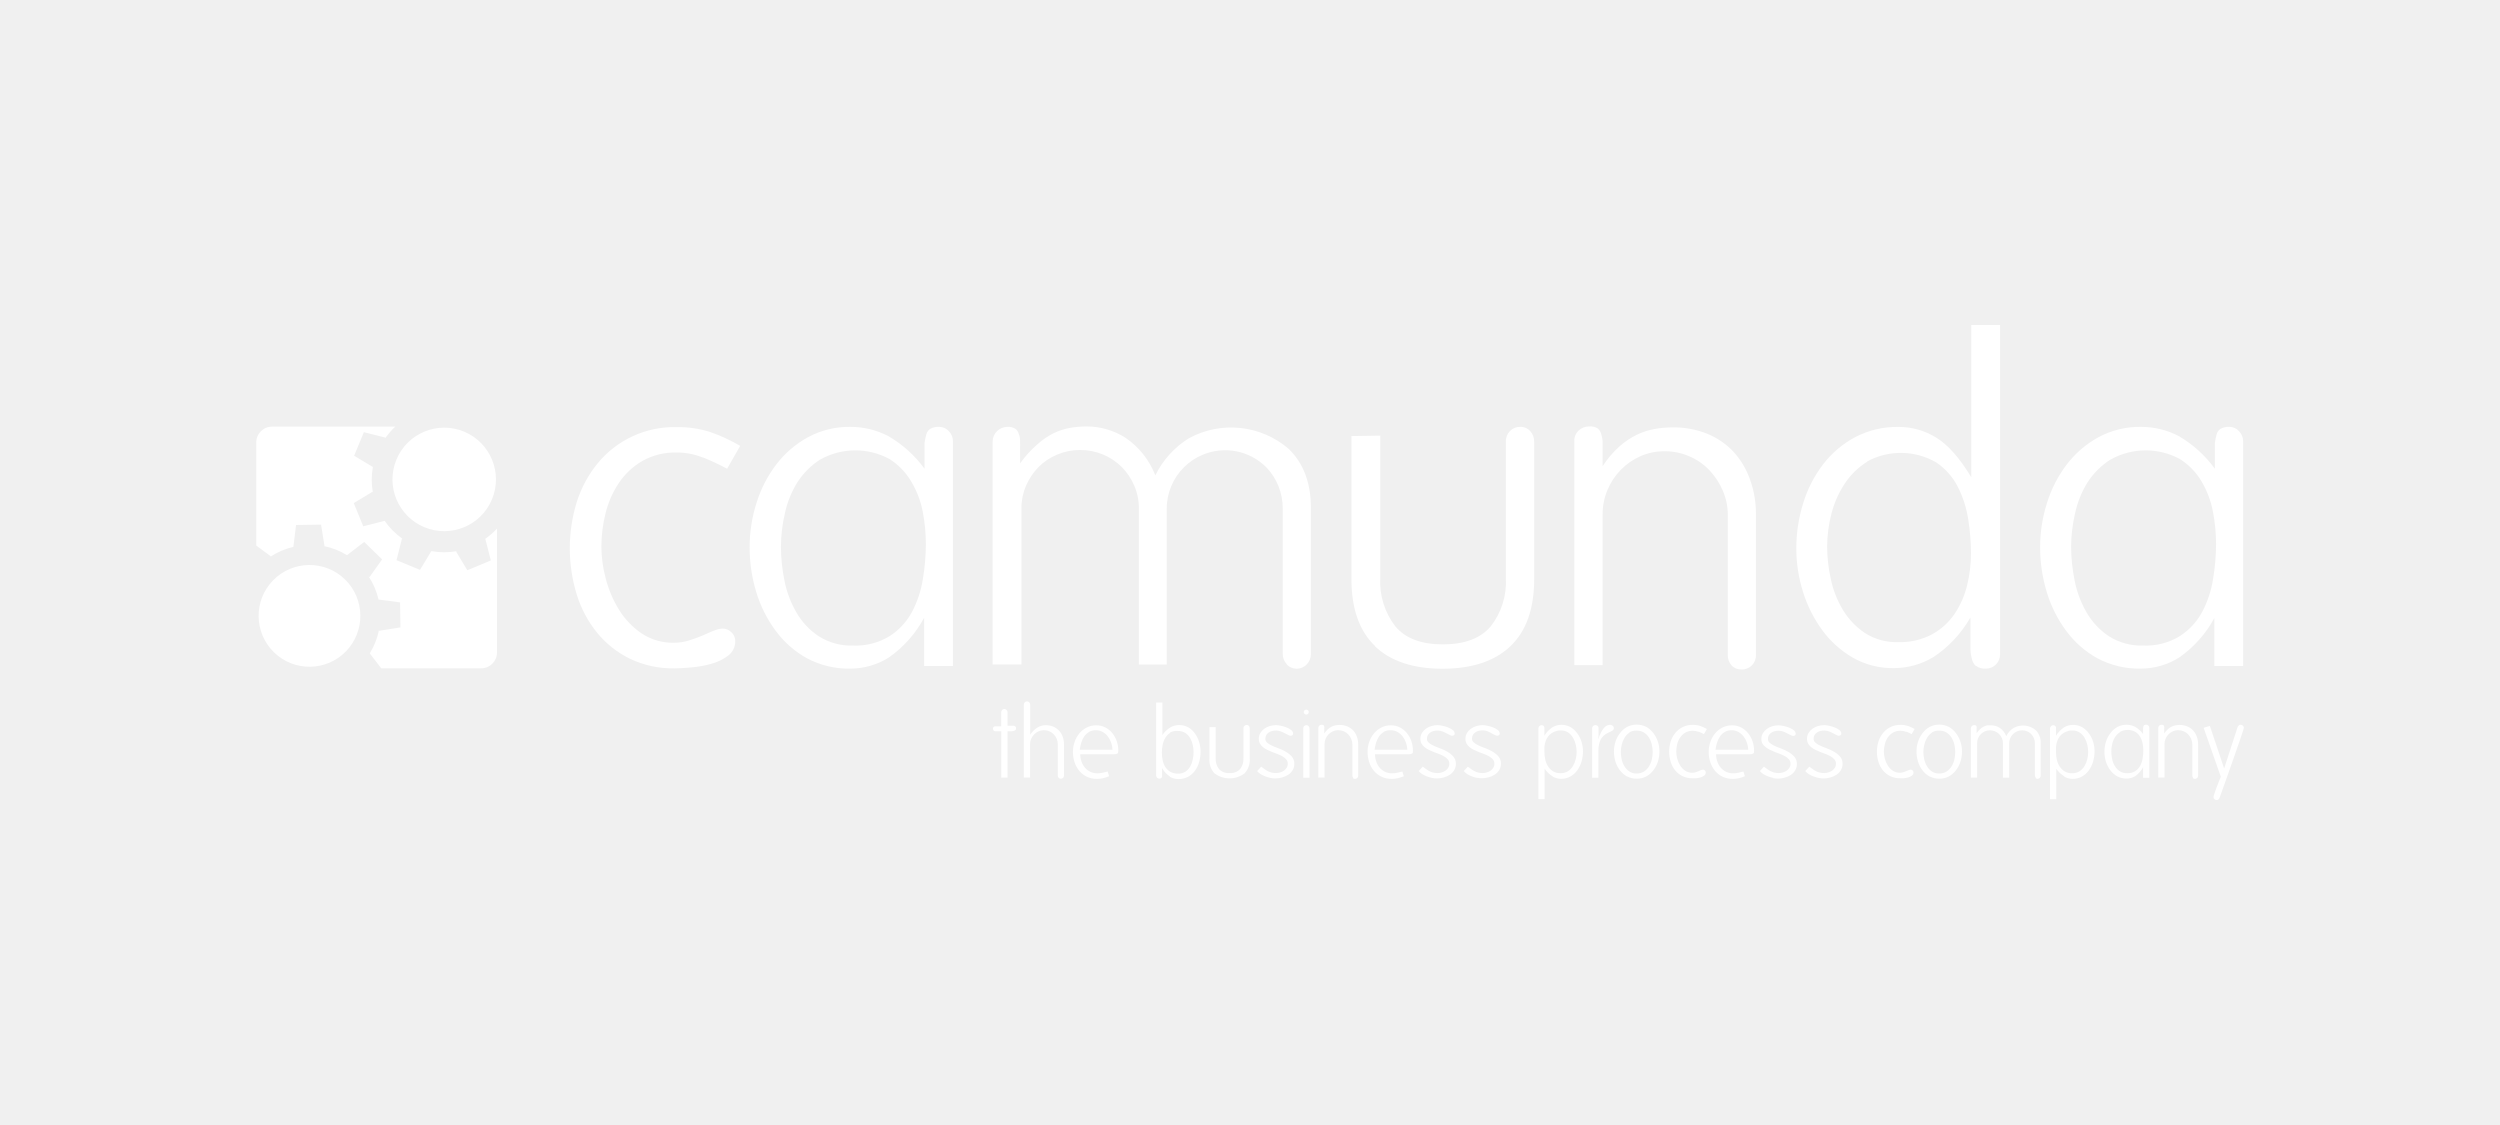
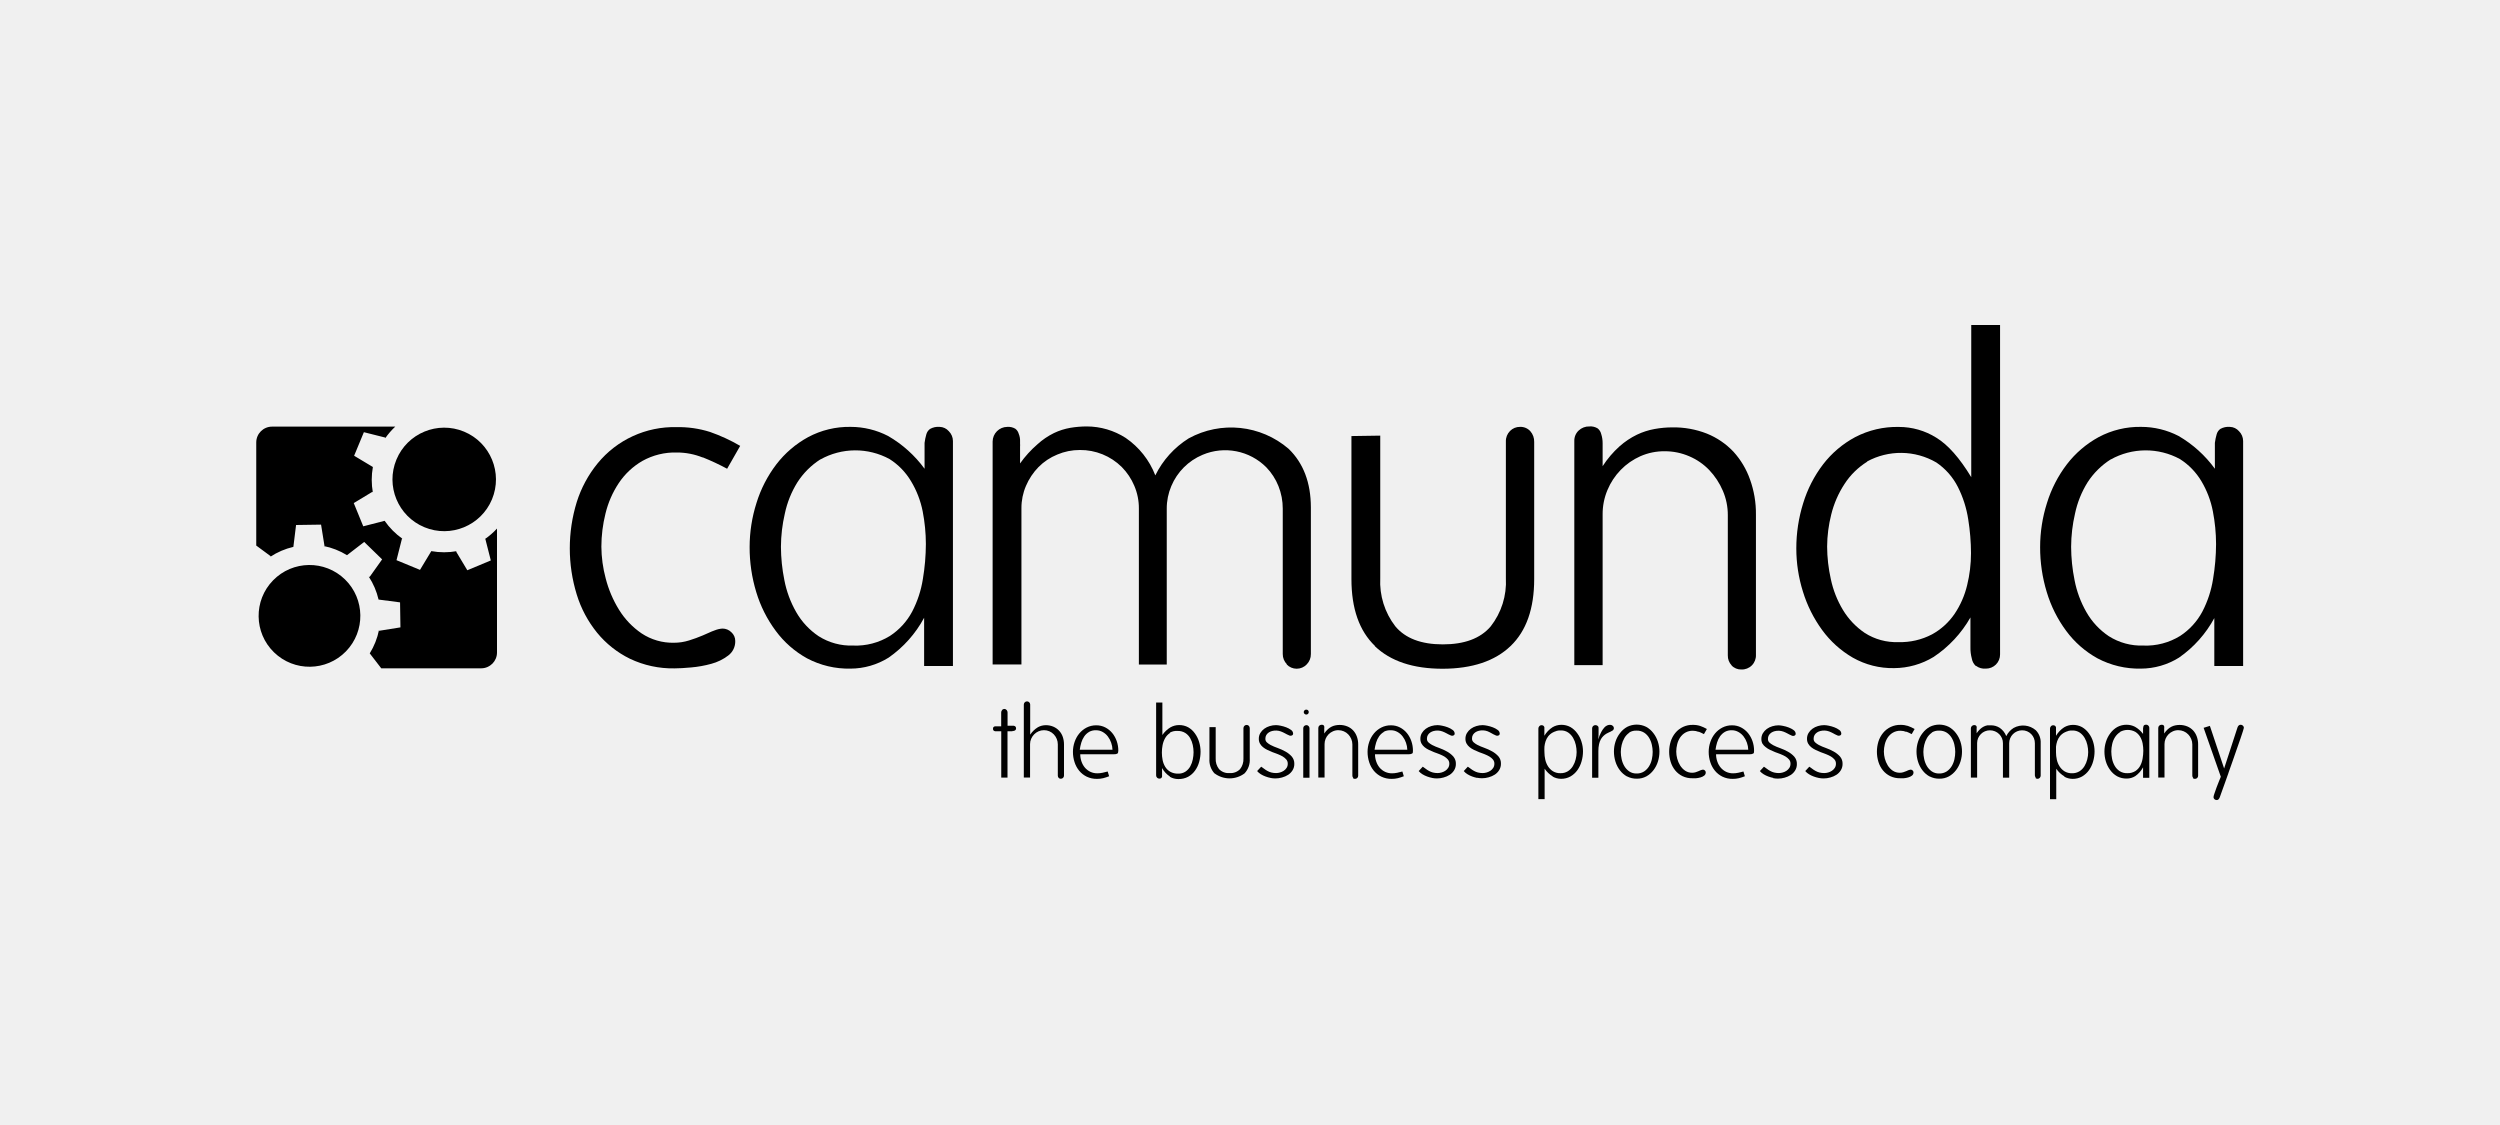
<svg xmlns="http://www.w3.org/2000/svg" viewBox="0 0 400 180">
  <defs>
-     <style>.cls-1{fill:#fff;}</style>
+     <style>.cls-1{fill:#000;}</style>
  </defs>
  <g id="Partner">
    <path class="cls-1" d="M112.43,73.2a11,11,0,0,0-4.13-.8,10.71,10.71,0,0,0-5.52,1.35A11.41,11.41,0,0,0,99,77.3a15.27,15.27,0,0,0-2.12,4.86,22.07,22.07,0,0,0-.66,5.3,20.15,20.15,0,0,0,.69,5.08,18,18,0,0,0,2.12,5,12.54,12.54,0,0,0,3.62,3.8,9,9,0,0,0,5.19,1.5,8,8,0,0,0,2.41-.37,22.86,22.86,0,0,0,2.19-.8l1-.44a9,9,0,0,1,.91-.37,4,4,0,0,1,1.24-.29,2,2,0,0,1,1.43.59,1.85,1.85,0,0,1,.62,1.39,2.81,2.81,0,0,1-1.13,2.34,7.79,7.79,0,0,1-2.7,1.32,17.86,17.86,0,0,1-3.22.58q-1.65.15-2.67.15a15.89,15.89,0,0,1-7.13-1.54,15.7,15.7,0,0,1-5.26-4.17,18.13,18.13,0,0,1-3.25-6.1,25.14,25.14,0,0,1,0-14.8,18.64,18.64,0,0,1,3.33-6.18,15.83,15.83,0,0,1,12.65-5.81,16.66,16.66,0,0,1,5.34.77,27.89,27.89,0,0,1,4.83,2.23L116.34,75a38.28,38.28,0,0,0-3.91-1.83" />
    <path class="cls-1" d="M147.85,98.86a18.34,18.34,0,0,1-5.67,6.36,11.57,11.57,0,0,1-6.11,1.76,14.21,14.21,0,0,1-6.95-1.65,15.57,15.57,0,0,1-5-4.39A20.08,20.08,0,0,1,121,94.73a24.5,24.5,0,0,1-1.06-7.2,23.3,23.3,0,0,1,1.1-7.06,19.82,19.82,0,0,1,3.18-6.18,16.16,16.16,0,0,1,5.08-4.35,13.9,13.9,0,0,1,6.8-1.64,13.05,13.05,0,0,1,6,1.46A19,19,0,0,1,147.93,75V70.86a9.14,9.14,0,0,1,.29-1.39,1.57,1.57,0,0,1,.59-.84,2.65,2.65,0,0,1,1.54-.33,2,2,0,0,1,1.46.69,2.23,2.23,0,0,1,.66,1.57v36h-4.61V98.86M131.26,73.5a12.12,12.12,0,0,0-3.69,3.69,15.51,15.51,0,0,0-2,5,24,24,0,0,0-.62,5.3,27.55,27.55,0,0,0,.55,5.34,16.52,16.52,0,0,0,1.9,5.12,11.47,11.47,0,0,0,3.58,3.84,9.67,9.67,0,0,0,5.52,1.5,10.4,10.4,0,0,0,5.89-1.54,10.58,10.58,0,0,0,3.55-3.88,16.94,16.94,0,0,0,1.72-5.23,34.51,34.51,0,0,0,.48-5.59,27.78,27.78,0,0,0-.51-5.23A14.9,14.9,0,0,0,145.77,77a10.63,10.63,0,0,0-3.44-3.55,11.47,11.47,0,0,0-11.08.07Z" />
    <path class="cls-1" d="M205.9,106.28a2.31,2.31,0,0,1-.66-1.65V81.39a9.58,9.58,0,0,0-.69-3.62,9.24,9.24,0,0,0-1.94-3,9.29,9.29,0,0,0-10.2-2,9.33,9.33,0,0,0-5,5,9.14,9.14,0,0,0-.73,3.62v24.93h-4.46V81.39a9.09,9.09,0,0,0-.73-3.66,9.54,9.54,0,0,0-2-3A9.39,9.39,0,0,0,172.78,72a9.15,9.15,0,0,0-3.62.73,9,9,0,0,0-3,2,9.81,9.81,0,0,0-2,3,8.89,8.89,0,0,0-.73,3.58v25h-4.61V70.64a2.37,2.37,0,0,1,2.34-2.34,2.21,2.21,0,0,1,1.28.29,1.47,1.47,0,0,1,.55.8,2.83,2.83,0,0,1,.22,1.24,1.48,1.48,0,0,0,0,.37,2,2,0,0,1,0,.44v2.71A17.22,17.22,0,0,1,166,71.08a11.26,11.26,0,0,1,2.63-1.79,10.06,10.06,0,0,1,2.63-.84,16,16,0,0,1,2.63-.22,11.55,11.55,0,0,1,6.21,1.83,12.89,12.89,0,0,1,4.75,6,14.55,14.55,0,0,1,5.34-5.92,14.11,14.11,0,0,1,16,1.68q3.54,3.44,3.55,9.36v23.47a2.31,2.31,0,0,1-.66,1.65,2.21,2.21,0,0,1-3.22,0" />
    <path class="cls-1" d="M220,103.36q-3.77-3.62-3.77-10.71V69.77l4.61-.07V92.5a11.64,11.64,0,0,0,2.41,7.71q2.41,2.89,7.6,2.89t7.64-2.85a11.5,11.5,0,0,0,2.45-7.75V70.64a2.27,2.27,0,0,1,.66-1.68,2.19,2.19,0,0,1,1.61-.66,2.1,2.1,0,0,1,1.64.69,2.49,2.49,0,0,1,.62,1.72V92.65q0,7.09-3.77,10.71T230.83,107q-7.09,0-10.86-3.62" />
    <path class="cls-1" d="M277.07,106.47a2.25,2.25,0,0,1-.62-1.61V82.42a9.78,9.78,0,0,0-.8-3.91,11.18,11.18,0,0,0-2.16-3.29A9.67,9.67,0,0,0,270.27,73a9.78,9.78,0,0,0-3.91-.8,9.44,9.44,0,0,0-3.91.8,10.13,10.13,0,0,0-3.14,2.19,10.25,10.25,0,0,0-2.12,3.22,9.91,9.91,0,0,0-.77,3.88v24.13h-4.53V70.57a2.21,2.21,0,0,1,.69-1.68,2.4,2.4,0,0,1,1.72-.66,2.16,2.16,0,0,1,1.35.33,1.66,1.66,0,0,1,.55.91,4.6,4.6,0,0,1,.22,1.46v3.66a15.73,15.73,0,0,1,2.71-3.18,12.31,12.31,0,0,1,2.78-1.86,11.19,11.19,0,0,1,2.82-.91,16,16,0,0,1,2.82-.26,14.47,14.47,0,0,1,5.56,1,12.05,12.05,0,0,1,4.24,2.89A13,13,0,0,1,280,76.71a16.08,16.08,0,0,1,.95,5.63v22.44a2.25,2.25,0,0,1-2.34,2.34,2.07,2.07,0,0,1-1.57-.66" />
    <path class="cls-1" d="M316.11,106.54a2.1,2.1,0,0,1-.62-1.17,6.45,6.45,0,0,1-.22-1.83V98.79a18.68,18.68,0,0,1-5.89,6.32,12.26,12.26,0,0,1-6.32,1.79,12.9,12.9,0,0,1-6.62-1.68,16,16,0,0,1-4.9-4.42,20.74,20.74,0,0,1-3.07-6.14,23.06,23.06,0,0,1-1.06-6.91,24.14,24.14,0,0,1,1.1-7.24,19.72,19.72,0,0,1,3.18-6.21,16,16,0,0,1,5.12-4.35,14.41,14.41,0,0,1,7-1.64,11.26,11.26,0,0,1,6,1.72q2.81,1.72,5.59,6.32V52h4.61v52.71a2.25,2.25,0,0,1-2.27,2.27,2.28,2.28,0,0,1-1.57-.44m-17.4-32.68a11.66,11.66,0,0,0-3.65,3.58A15.78,15.78,0,0,0,293,82.31a21.54,21.54,0,0,0-.66,5.15,24.44,24.44,0,0,0,.59,5.19,15.91,15.91,0,0,0,1.94,4.94,11.81,11.81,0,0,0,3.51,3.69,9.35,9.35,0,0,0,5.37,1.46,10.88,10.88,0,0,0,5.37-1.24,10.46,10.46,0,0,0,3.62-3.29,14.06,14.06,0,0,0,2-4.57,21.53,21.53,0,0,0,.62-5.15,34.94,34.94,0,0,0-.44-5.37,17.29,17.29,0,0,0-1.65-5.19A10.41,10.41,0,0,0,309.82,74a11.29,11.29,0,0,0-11.11-.15Z" />
    <path class="cls-1" d="M354.31,98.86a18.33,18.33,0,0,1-5.67,6.36,11.57,11.57,0,0,1-6.1,1.76,14.21,14.21,0,0,1-6.95-1.65,15.57,15.57,0,0,1-5-4.39,20.1,20.1,0,0,1-3.11-6.21,24.5,24.5,0,0,1-1.06-7.2,23.3,23.3,0,0,1,1.1-7.06,19.81,19.81,0,0,1,3.18-6.18,16.17,16.17,0,0,1,5.08-4.35,13.9,13.9,0,0,1,6.8-1.64,13,13,0,0,1,6,1.46A19,19,0,0,1,354.38,75V70.86a9,9,0,0,1,.29-1.39,1.56,1.56,0,0,1,.58-.84,2.65,2.65,0,0,1,1.53-.33,2,2,0,0,1,1.46.69,2.23,2.23,0,0,1,.66,1.57v36h-4.61V98.86M337.72,73.5A12.13,12.13,0,0,0,334,77.19a15.49,15.49,0,0,0-2,5,24,24,0,0,0-.62,5.3,27.55,27.55,0,0,0,.55,5.34,16.51,16.51,0,0,0,1.9,5.12,11.47,11.47,0,0,0,3.58,3.84,9.67,9.67,0,0,0,5.52,1.5,10.4,10.4,0,0,0,5.89-1.54,10.57,10.57,0,0,0,3.55-3.88,16.94,16.94,0,0,0,1.72-5.23,34.44,34.44,0,0,0,.48-5.59,27.78,27.78,0,0,0-.51-5.23A14.89,14.89,0,0,0,352.23,77a10.63,10.63,0,0,0-3.44-3.55,11.48,11.48,0,0,0-11.08.07Z" />
    <path class="cls-1" d="M162,117h-.22l-.24,0h-.34v7.42h-1V117h-.79a.61.61,0,0,1-.19,0,.47.47,0,0,1-.25-.12.36.36,0,0,1-.09-.27.41.41,0,0,1,.08-.28.45.45,0,0,1,.26-.12.47.47,0,0,1,.18,0h.79V114a.59.59,0,0,1,.15-.4.45.45,0,0,1,.36-.17.48.48,0,0,1,.36.17.57.57,0,0,1,.15.4l0,2.12H162l.2,0a.51.51,0,0,1,.27.13.4.4,0,0,1,.1.29.34.34,0,0,1-.1.27.66.66,0,0,1-.27.14l-.2,0" />
    <path class="cls-1" d="M169.39,124.46a.5.5,0,0,1-.14-.36v-5a2.25,2.25,0,0,0-.17-.87,2.35,2.35,0,0,0-.47-.73,2.15,2.15,0,0,0-1.58-.67,2.1,2.1,0,0,0-.86.18,2.21,2.21,0,0,0-.7.48,2.38,2.38,0,0,0-.48.71,2.1,2.1,0,0,0-.18.86v5.35h-1V112.75a.52.52,0,0,1,.15-.38.5.5,0,0,1,.36-.15.47.47,0,0,1,.36.15.51.51,0,0,1,.15.36v4.82a3.87,3.87,0,0,1,1.23-1.19,2.59,2.59,0,0,1,1.24-.33,3,3,0,0,1,1.22.23,2.71,2.71,0,0,1,1.52,1.63,3.69,3.69,0,0,1,.2,1.24v4.95a.5.5,0,0,1-.52.52.46.46,0,0,1-.35-.15" />
    <path class="cls-1" d="M172.84,120.66a3.47,3.47,0,0,0,.2,1.19,3,3,0,0,0,.57,1,2.64,2.64,0,0,0,.87.65,2.57,2.57,0,0,0,1.1.23,4,4,0,0,0,.83-.09l.82-.2.23.76a8.29,8.29,0,0,1-.95.31,4,4,0,0,1-1,.11,3.68,3.68,0,0,1-1.63-.35,3.62,3.62,0,0,1-1.2-.94,4.12,4.12,0,0,1-.75-1.38,5.24,5.24,0,0,1-.26-1.66,4.82,4.82,0,0,1,.27-1.59,4.28,4.28,0,0,1,.75-1.35,3.75,3.75,0,0,1,1.17-.94,3.32,3.32,0,0,1,1.54-.36,3.1,3.1,0,0,1,1.45.34,3.51,3.51,0,0,1,1.12.91,4.21,4.21,0,0,1,.71,1.29,4.59,4.59,0,0,1,.25,1.5q0,.37-.14.48a1,1,0,0,1-.54.11h-5.42m1.42-3.57a2.43,2.43,0,0,0-.76.7,3.45,3.45,0,0,0-.48,1,7.67,7.67,0,0,0-.25,1.15H178a3.72,3.72,0,0,0-.21-1.12,3.59,3.59,0,0,0-.53-1,2.7,2.7,0,0,0-.82-.72,2.13,2.13,0,0,0-1.07-.28A2.16,2.16,0,0,0,174.27,117.09Z" />
    <path class="cls-1" d="M187.18,124.24a3.85,3.85,0,0,1-1.25-1.35v1c0,.07,0,.14,0,.2s0,.12,0,.17a.44.44,0,0,1-.13.23.45.45,0,0,1-.31.09.5.5,0,0,1-.36-.15.51.51,0,0,1-.15-.38V112.41h1v5.19a4.21,4.21,0,0,1,1.3-1.23,2.8,2.8,0,0,1,1.35-.36,3,3,0,0,1,1.49.36,3.38,3.38,0,0,1,1.08,1,4.44,4.44,0,0,1,.66,1.35,5.32,5.32,0,0,1,.23,1.54,6.14,6.14,0,0,1-.22,1.63,4.25,4.25,0,0,1-.66,1.4,3.35,3.35,0,0,1-1.12,1,3.23,3.23,0,0,1-1.56.36,2.69,2.69,0,0,1-1.35-.36m0-7a2.38,2.38,0,0,0-.77.83,3.66,3.66,0,0,0-.4,1.12,6.33,6.33,0,0,0-.11,1.17,6.1,6.1,0,0,0,.12,1.21,3.29,3.29,0,0,0,.42,1.08,2.32,2.32,0,0,0,.8.78,2.42,2.42,0,0,0,1.26.3,2,2,0,0,0,1.19-.33,2.48,2.48,0,0,0,.76-.84,3.82,3.82,0,0,0,.4-1.12,5.83,5.83,0,0,0,.12-1.14,5.53,5.53,0,0,0-.13-1.16,3.77,3.77,0,0,0-.42-1.1,2.37,2.37,0,0,0-.78-.82,2.23,2.23,0,0,0-1.22-.32A2.2,2.2,0,0,0,187.2,117.21Z" />
    <path class="cls-1" d="M194.34,123.77a3.14,3.14,0,0,1-.83-2.37v-5.06l1,0v5a2.58,2.58,0,0,0,.53,1.71,2.07,2.07,0,0,0,1.68.64,2.11,2.11,0,0,0,1.69-.63,2.55,2.55,0,0,0,.54-1.71v-4.84a.51.51,0,0,1,.15-.37.48.48,0,0,1,.36-.15.46.46,0,0,1,.36.15.55.55,0,0,1,.14.38v4.85a3.14,3.14,0,0,1-.83,2.37,4,4,0,0,1-4.8,0" />
    <path class="cls-1" d="M203.3,124.47a5.29,5.29,0,0,1-.81-.23,4.18,4.18,0,0,1-.75-.36,2.41,2.41,0,0,1-.6-.51l.65-.7.23.16.22.16a4,4,0,0,0,.55.36,2.73,2.73,0,0,0,.62.25,3,3,0,0,0,.77.09,2.34,2.34,0,0,0,.61-.09,2.13,2.13,0,0,0,.6-.27,1.56,1.56,0,0,0,.46-.46,1.17,1.17,0,0,0,.19-.65,1,1,0,0,0-.23-.7,2.43,2.43,0,0,0-.57-.48l-.36-.19a3.32,3.32,0,0,0-.41-.18l-.42-.16-.44-.16q-.44-.18-.84-.37a3.34,3.34,0,0,1-.7-.44,2,2,0,0,1-.48-.57,1.55,1.55,0,0,1-.18-.76,1.75,1.75,0,0,1,.24-.92,2.33,2.33,0,0,1,.63-.69,2.86,2.86,0,0,1,.88-.43,3.5,3.5,0,0,1,1-.15,4.06,4.06,0,0,1,.72.09,5.44,5.44,0,0,1,.91.26,3.15,3.15,0,0,1,.78.42.73.73,0,0,1,.33.59.28.28,0,0,1-.13.26.57.57,0,0,1-.31.08.76.76,0,0,1-.31-.11l-.26-.12-.28-.15a5.42,5.42,0,0,0-.67-.31,2.37,2.37,0,0,0-1.4-.07,1.71,1.71,0,0,0-.53.23,1.32,1.32,0,0,0-.4.41,1.13,1.13,0,0,0-.15.61.75.75,0,0,0,.25.58,3,3,0,0,0,.57.4,8.51,8.51,0,0,0,1.15.49,8.07,8.07,0,0,1,1.25.57,3.88,3.88,0,0,1,1,.79,1.72,1.72,0,0,1,.41,1.19,1.88,1.88,0,0,1-.27,1,2.32,2.32,0,0,1-.7.73,3.46,3.46,0,0,1-1,.44,3.85,3.85,0,0,1-1.07.15,4,4,0,0,1-.78-.08" />
    <path class="cls-1" d="M208.52,116.52a.46.46,0,0,1,.15-.36.55.55,0,0,1,.38-.14.44.44,0,0,1,.32.15.49.49,0,0,1,.15.35v7.92h-1v-7.92m.19-2.31a.37.37,0,0,1-.11-.27.39.39,0,0,1,.4-.4.4.4,0,0,1,.29.11.38.38,0,0,1,.11.27.39.39,0,0,1-.41.41A.39.39,0,0,1,208.71,114.2Z" />
    <path class="cls-1" d="M216.52,124.46a.5.5,0,0,1-.14-.36v-5a2.18,2.18,0,0,0-.18-.87,2.49,2.49,0,0,0-.48-.73,2.12,2.12,0,0,0-.71-.49,2.16,2.16,0,0,0-.87-.18,2.08,2.08,0,0,0-.87.18,2.24,2.24,0,0,0-.7.48,2.3,2.3,0,0,0-.47.71,2.21,2.21,0,0,0-.17.86v5.34h-1v-7.92a.49.49,0,0,1,.15-.37.53.53,0,0,1,.38-.15.47.47,0,0,1,.3.07.37.37,0,0,1,.12.2,1,1,0,0,1,0,.32v.81a3.49,3.49,0,0,1,.6-.7,2.72,2.72,0,0,1,.61-.41,2.49,2.49,0,0,1,.62-.2,3.56,3.56,0,0,1,.62-.06,3.21,3.21,0,0,1,1.23.23,2.67,2.67,0,0,1,.94.64,2.88,2.88,0,0,1,.6,1,3.57,3.57,0,0,1,.21,1.24v5a.5.5,0,0,1-.52.52.45.45,0,0,1-.35-.15" />
    <path class="cls-1" d="M220,120.66a3.45,3.45,0,0,0,.2,1.19,3,3,0,0,0,.56,1,2.65,2.65,0,0,0,.87.65,2.57,2.57,0,0,0,1.1.23,4,4,0,0,0,.83-.09l.82-.2.23.76a8.32,8.32,0,0,1-.95.31,4,4,0,0,1-1,.11,3.68,3.68,0,0,1-1.63-.35,3.63,3.63,0,0,1-1.21-.94,4.11,4.11,0,0,1-.75-1.38,5.26,5.26,0,0,1-.26-1.66,4.8,4.8,0,0,1,.27-1.59,4.27,4.27,0,0,1,.75-1.35,3.76,3.76,0,0,1,1.17-.94,3.32,3.32,0,0,1,1.54-.36,3.1,3.1,0,0,1,1.45.34,3.51,3.51,0,0,1,1.12.91,4.19,4.19,0,0,1,.71,1.29,4.59,4.59,0,0,1,.25,1.5c0,.25,0,.41-.14.48a1,1,0,0,1-.54.11H220m1.42-3.57a2.42,2.42,0,0,0-.76.7,3.45,3.45,0,0,0-.48,1,7.89,7.89,0,0,0-.25,1.15h5.24a3.73,3.73,0,0,0-.21-1.12,3.56,3.56,0,0,0-.53-1,2.69,2.69,0,0,0-.82-.72,2.13,2.13,0,0,0-1.07-.28A2.17,2.17,0,0,0,221.39,117.09Z" />
    <path class="cls-1" d="M229.15,124.47a5.3,5.3,0,0,1-.81-.23,4.18,4.18,0,0,1-.75-.36,2.41,2.41,0,0,1-.6-.51l.65-.7.23.16.22.16a4,4,0,0,0,.55.36,2.73,2.73,0,0,0,.62.25,3,3,0,0,0,.77.09,2.34,2.34,0,0,0,.61-.09,2.14,2.14,0,0,0,.6-.27,1.56,1.56,0,0,0,.46-.46,1.17,1.17,0,0,0,.19-.65,1,1,0,0,0-.23-.7,2.43,2.43,0,0,0-.57-.48l-.36-.19a3.29,3.29,0,0,0-.41-.18l-.42-.16-.44-.16q-.44-.18-.84-.37a3.37,3.37,0,0,1-.7-.44,2,2,0,0,1-.48-.57,1.55,1.55,0,0,1-.18-.76,1.75,1.75,0,0,1,.24-.92,2.33,2.33,0,0,1,.63-.69,2.87,2.87,0,0,1,.88-.43,3.5,3.5,0,0,1,1-.15,4,4,0,0,1,.72.09,5.43,5.43,0,0,1,.91.26,3.15,3.15,0,0,1,.78.42.73.73,0,0,1,.33.59.28.28,0,0,1-.13.26.57.57,0,0,1-.31.08.76.76,0,0,1-.31-.11l-.26-.12-.28-.15a5.42,5.42,0,0,0-.67-.31,2.37,2.37,0,0,0-1.4-.07,1.72,1.72,0,0,0-.53.23,1.32,1.32,0,0,0-.4.41,1.13,1.13,0,0,0-.15.61.75.75,0,0,0,.25.58,3,3,0,0,0,.57.4,8.51,8.51,0,0,0,1.15.49,8.09,8.09,0,0,1,1.25.57,3.88,3.88,0,0,1,1,.79,1.72,1.72,0,0,1,.41,1.19,1.88,1.88,0,0,1-.27,1,2.32,2.32,0,0,1-.7.73,3.46,3.46,0,0,1-1,.44,3.86,3.86,0,0,1-1.07.15,4,4,0,0,1-.78-.08" />
    <path class="cls-1" d="M236.36,124.47a5.31,5.31,0,0,1-.81-.23,4.17,4.17,0,0,1-.75-.36,2.39,2.39,0,0,1-.6-.51l.65-.7.23.16.22.16a4,4,0,0,0,.55.36,2.74,2.74,0,0,0,.62.25,3,3,0,0,0,.77.09,2.35,2.35,0,0,0,.61-.09,2.16,2.16,0,0,0,.6-.27,1.59,1.59,0,0,0,.46-.46,1.17,1.17,0,0,0,.19-.65,1,1,0,0,0-.23-.7,2.41,2.41,0,0,0-.57-.48l-.36-.19a3.34,3.34,0,0,0-.41-.18l-.42-.16-.44-.16q-.44-.18-.84-.37a3.33,3.33,0,0,1-.7-.44,2,2,0,0,1-.48-.57,1.56,1.56,0,0,1-.18-.76,1.76,1.76,0,0,1,.24-.92,2.33,2.33,0,0,1,.63-.69,2.87,2.87,0,0,1,.88-.43,3.5,3.5,0,0,1,1-.15,4.06,4.06,0,0,1,.72.09,5.49,5.49,0,0,1,.91.26,3.13,3.13,0,0,1,.78.42.73.73,0,0,1,.33.59.29.29,0,0,1-.13.26.58.58,0,0,1-.31.08.77.77,0,0,1-.31-.11l-.26-.12-.27-.15A5.42,5.42,0,0,0,238,117a2.37,2.37,0,0,0-1.4-.07,1.73,1.73,0,0,0-.53.23,1.33,1.33,0,0,0-.4.41,1.14,1.14,0,0,0-.15.61.75.75,0,0,0,.25.58,3,3,0,0,0,.57.4,8.46,8.46,0,0,0,1.15.49,8.1,8.1,0,0,1,1.25.57,3.86,3.86,0,0,1,1,.79,1.71,1.71,0,0,1,.41,1.19,1.89,1.89,0,0,1-.27,1,2.33,2.33,0,0,1-.7.73,3.48,3.48,0,0,1-1,.44,3.85,3.85,0,0,1-1.07.15,4,4,0,0,1-.78-.08" />
    <path class="cls-1" d="M248.44,124.23a4.13,4.13,0,0,1-1.3-1.24v4.87h-1v-11.3a.54.54,0,0,1,.15-.37.43.43,0,0,1,.32-.16.51.51,0,0,1,.34.09.55.55,0,0,1,.15.23c0,.05,0,.11,0,.17s0,.13,0,.2v1a4.11,4.11,0,0,1,1.3-1.36,2.76,2.76,0,0,1,1.4-.39,3,3,0,0,1,1.47.36,3.49,3.49,0,0,1,1.09,1,4.32,4.32,0,0,1,.68,1.35,5.17,5.17,0,0,1,.24,1.54,5.8,5.8,0,0,1-.23,1.6,4.48,4.48,0,0,1-.67,1.41,3.52,3.52,0,0,1-1.1,1,3,3,0,0,1-1.53.38,2.77,2.77,0,0,1-1.33-.36m.62-7.29a3.07,3.07,0,0,0-.58.23,2.38,2.38,0,0,0-.74.61,2.69,2.69,0,0,0-.42.78,4.14,4.14,0,0,0-.19.88,8.6,8.6,0,0,0,0,.91,5.4,5.4,0,0,0,.13,1.16,3.35,3.35,0,0,0,.44,1.08,2.56,2.56,0,0,0,.79.79,2.2,2.2,0,0,0,1.2.31,2.15,2.15,0,0,0,1.19-.31,2.5,2.5,0,0,0,.8-.82,3.78,3.78,0,0,0,.45-1.09,4.78,4.78,0,0,0,.15-1.16,5.49,5.49,0,0,0-.13-1.14,3.86,3.86,0,0,0-.43-1.12,2.65,2.65,0,0,0-.78-.86,2,2,0,0,0-1.18-.34A2.25,2.25,0,0,0,249.06,116.94Z" />
    <path class="cls-1" d="M257.45,117.17l-.43.22a2.82,2.82,0,0,0-.47.36,2.31,2.31,0,0,0-.41.53,2.89,2.89,0,0,0-.29.78,4.94,4.94,0,0,0-.11,1.09v4.29l-1,0v-7.91a.49.49,0,0,1,.15-.36.51.51,0,0,1,.37-.15.57.57,0,0,1,.36.12.37.37,0,0,1,.15.3c0,.06,0,.12,0,.18l0,.25c0,.11,0,.28,0,.5s0,.54-.07.95a7.76,7.76,0,0,1,.49-1.18,3.58,3.58,0,0,1,.48-.71,1.37,1.37,0,0,1,.47-.36,1.2,1.2,0,0,1,.46-.1.63.63,0,0,1,.44.16.53.53,0,0,1,.18.4.47.47,0,0,1-.29.4,2.8,2.8,0,0,1-.38.2" />
    <path class="cls-1" d="M260.33,124.24a3.58,3.58,0,0,1-1.15-1,4.36,4.36,0,0,1-.71-1.39,5.44,5.44,0,0,1-.24-1.61,5.06,5.06,0,0,1,.25-1.58,4.35,4.35,0,0,1,.72-1.36,3.69,3.69,0,0,1,1.14-1,3.4,3.4,0,0,1,3.06,0,3.64,3.64,0,0,1,1.14,1,4.38,4.38,0,0,1,.72,1.37,5.06,5.06,0,0,1,.25,1.58,5.26,5.26,0,0,1-.24,1.59,4.36,4.36,0,0,1-.71,1.38,3.68,3.68,0,0,1-1.14,1,3.1,3.1,0,0,1-1.53.37,3.25,3.25,0,0,1-1.55-.36m.35-7a2.65,2.65,0,0,0-.78.84,3.84,3.84,0,0,0-.44,1.11,5.05,5.05,0,0,0-.14,1.13,5.49,5.49,0,0,0,.13,1.14,3.74,3.74,0,0,0,.43,1.12,2.75,2.75,0,0,0,.78.85,2,2,0,0,0,1.17.34,2.15,2.15,0,0,0,1.22-.33,2.67,2.67,0,0,0,.8-.84,3.59,3.59,0,0,0,.44-1.12,5.59,5.59,0,0,0,.13-1.17,5.22,5.22,0,0,0-.14-1.16,3.66,3.66,0,0,0-.44-1.1,2.57,2.57,0,0,0-.79-.82,2.15,2.15,0,0,0-1.21-.32A2,2,0,0,0,260.68,117.2Z" />
    <path class="cls-1" d="M271.78,117.1a2.44,2.44,0,0,0-.91-.18,2.37,2.37,0,0,0-1.22.3,2.52,2.52,0,0,0-.83.78,3.36,3.36,0,0,0-.47,1.08,4.91,4.91,0,0,0-.15,1.17,4.42,4.42,0,0,0,.15,1.12,4,4,0,0,0,.47,1.1,2.76,2.76,0,0,0,.8.84,2,2,0,0,0,1.15.33,1.79,1.79,0,0,0,.53-.08l.48-.18.22-.1.2-.08a.87.87,0,0,1,.27-.06.45.45,0,0,1,.31.13.41.41,0,0,1,.14.31.62.62,0,0,1-.25.52,1.72,1.72,0,0,1-.6.29,3.92,3.92,0,0,1-.71.13l-.59,0a3.51,3.51,0,0,1-1.58-.34,3.47,3.47,0,0,1-1.16-.92,4,4,0,0,1-.72-1.35,5.56,5.56,0,0,1,0-3.27,4.11,4.11,0,0,1,.74-1.37,3.5,3.5,0,0,1,2.8-1.29,3.7,3.7,0,0,1,1.18.17,6.18,6.18,0,0,1,1.07.49l-.47.82a8.59,8.59,0,0,0-.86-.4" />
    <path class="cls-1" d="M274.57,120.66a3.47,3.47,0,0,0,.2,1.19,3,3,0,0,0,.57,1,2.62,2.62,0,0,0,.86.65,2.57,2.57,0,0,0,1.1.23,4,4,0,0,0,.83-.09l.82-.2.23.76a8.24,8.24,0,0,1-.95.31,4,4,0,0,1-1,.11,3.68,3.68,0,0,1-1.63-.35,3.62,3.62,0,0,1-1.2-.94,4.12,4.12,0,0,1-.75-1.38,5.24,5.24,0,0,1-.26-1.66,4.82,4.82,0,0,1,.27-1.59,4.3,4.3,0,0,1,.75-1.35,3.76,3.76,0,0,1,1.17-.94,3.31,3.31,0,0,1,1.54-.36,3.1,3.1,0,0,1,1.45.34,3.52,3.52,0,0,1,1.12.91,4.2,4.2,0,0,1,.71,1.29,4.56,4.56,0,0,1,.25,1.5c0,.25,0,.41-.14.48a1,1,0,0,1-.54.11h-5.42m1.42-3.57a2.43,2.43,0,0,0-.76.7,3.46,3.46,0,0,0-.48,1,7.53,7.53,0,0,0-.25,1.15h5.24a3.71,3.71,0,0,0-.21-1.12,3.57,3.57,0,0,0-.53-1,2.7,2.7,0,0,0-.83-.72,2.12,2.12,0,0,0-1.07-.28A2.16,2.16,0,0,0,276,117.09Z" />
    <path class="cls-1" d="M283.74,124.47a5.29,5.29,0,0,1-.81-.23,4.18,4.18,0,0,1-.75-.36,2.41,2.41,0,0,1-.6-.51l.65-.7.23.16.22.16a4,4,0,0,0,.55.36,2.73,2.73,0,0,0,.62.25,3,3,0,0,0,.77.09,2.34,2.34,0,0,0,.61-.09,2.13,2.13,0,0,0,.6-.27,1.56,1.56,0,0,0,.46-.46,1.17,1.17,0,0,0,.19-.65,1,1,0,0,0-.23-.7,2.44,2.44,0,0,0-.57-.48l-.36-.19a3.32,3.32,0,0,0-.41-.18l-.42-.16-.44-.16q-.44-.18-.84-.37a3.36,3.36,0,0,1-.7-.44A2,2,0,0,1,282,119a1.55,1.55,0,0,1-.18-.76,1.76,1.76,0,0,1,.24-.92,2.33,2.33,0,0,1,.63-.69,2.86,2.86,0,0,1,.88-.43,3.5,3.5,0,0,1,1-.15,4.06,4.06,0,0,1,.72.09,5.44,5.44,0,0,1,.91.26,3.15,3.15,0,0,1,.78.42.73.73,0,0,1,.33.59.28.28,0,0,1-.13.26.57.57,0,0,1-.31.08.76.76,0,0,1-.31-.11l-.26-.12-.28-.15a5.38,5.38,0,0,0-.67-.31,2.37,2.37,0,0,0-1.4-.07,1.71,1.71,0,0,0-.53.23,1.32,1.32,0,0,0-.4.41,1.13,1.13,0,0,0-.15.61.75.75,0,0,0,.25.58,3,3,0,0,0,.57.4,8.51,8.51,0,0,0,1.15.49,8.07,8.07,0,0,1,1.25.57,3.88,3.88,0,0,1,1,.79,1.72,1.72,0,0,1,.41,1.19,1.88,1.88,0,0,1-.27,1,2.32,2.32,0,0,1-.7.73,3.46,3.46,0,0,1-1,.44,3.85,3.85,0,0,1-1.07.15,4,4,0,0,1-.78-.08" />
    <path class="cls-1" d="M291,124.47a5.31,5.31,0,0,1-.81-.23,4.17,4.17,0,0,1-.75-.36,2.39,2.39,0,0,1-.6-.51l.65-.7.23.16.22.16a4,4,0,0,0,.55.36,2.73,2.73,0,0,0,.62.25,3,3,0,0,0,.77.09,2.36,2.36,0,0,0,.62-.09,2.16,2.16,0,0,0,.6-.27,1.59,1.59,0,0,0,.46-.46,1.17,1.17,0,0,0,.19-.65,1,1,0,0,0-.23-.7,2.42,2.42,0,0,0-.57-.48l-.36-.19a3.38,3.38,0,0,0-.41-.18l-.42-.16-.44-.16q-.44-.18-.84-.37a3.35,3.35,0,0,1-.7-.44,2,2,0,0,1-.48-.57,1.56,1.56,0,0,1-.18-.76,1.77,1.77,0,0,1,.24-.92,2.34,2.34,0,0,1,.63-.69,2.86,2.86,0,0,1,.88-.43,3.5,3.5,0,0,1,1-.15,4.07,4.07,0,0,1,.72.09,5.49,5.49,0,0,1,.91.26,3.13,3.13,0,0,1,.78.42.73.73,0,0,1,.33.59.29.29,0,0,1-.13.26.58.58,0,0,1-.31.08.77.77,0,0,1-.31-.11l-.26-.12-.27-.15a5.38,5.38,0,0,0-.67-.31,2.37,2.37,0,0,0-1.4-.07,1.73,1.73,0,0,0-.53.23,1.34,1.34,0,0,0-.4.41,1.14,1.14,0,0,0-.15.61.75.75,0,0,0,.25.58,3,3,0,0,0,.57.4,8.42,8.42,0,0,0,1.15.49,8.08,8.08,0,0,1,1.25.57,3.86,3.86,0,0,1,1,.79,1.71,1.71,0,0,1,.41,1.19,1.89,1.89,0,0,1-.27,1,2.33,2.33,0,0,1-.7.73,3.48,3.48,0,0,1-1,.44,3.85,3.85,0,0,1-1.07.15,4,4,0,0,1-.78-.08" />
    <path class="cls-1" d="M305,117.1a2.45,2.45,0,0,0-.91-.18,2.37,2.37,0,0,0-1.22.3,2.53,2.53,0,0,0-.83.78,3.37,3.37,0,0,0-.47,1.08,4.85,4.85,0,0,0-.15,1.17,4.5,4.5,0,0,0,.15,1.12,4,4,0,0,0,.47,1.1,2.78,2.78,0,0,0,.8.84,2,2,0,0,0,1.15.33,1.8,1.8,0,0,0,.53-.08l.49-.18.22-.1.2-.08a.87.87,0,0,1,.27-.06.45.45,0,0,1,.32.13.41.41,0,0,1,.14.31.62.62,0,0,1-.25.52,1.72,1.72,0,0,1-.6.29,3.89,3.89,0,0,1-.71.13l-.59,0a3.51,3.51,0,0,1-1.58-.34,3.47,3.47,0,0,1-1.16-.92,4,4,0,0,1-.72-1.35,5.58,5.58,0,0,1,0-3.27,4.14,4.14,0,0,1,.74-1.37,3.5,3.5,0,0,1,2.8-1.29,3.71,3.71,0,0,1,1.18.17,6.22,6.22,0,0,1,1.07.49l-.47.82a8.48,8.48,0,0,0-.86-.4" />
    <path class="cls-1" d="M308.74,124.24a3.56,3.56,0,0,1-1.15-1,4.33,4.33,0,0,1-.71-1.39,5.4,5.4,0,0,1-.24-1.61,5.06,5.06,0,0,1,.25-1.58,4.3,4.3,0,0,1,.72-1.36,3.67,3.67,0,0,1,1.14-1,3.4,3.4,0,0,1,3.06,0,3.66,3.66,0,0,1,1.14,1,4.44,4.44,0,0,1,.72,1.37,5.06,5.06,0,0,1,.25,1.58,5.31,5.31,0,0,1-.24,1.59,4.42,4.42,0,0,1-.71,1.38,3.69,3.69,0,0,1-1.14,1,3.1,3.1,0,0,1-1.53.37,3.25,3.25,0,0,1-1.55-.36m.35-7a2.63,2.63,0,0,0-.78.84,3.88,3.88,0,0,0-.44,1.11,5,5,0,0,0-.14,1.13,5.49,5.49,0,0,0,.13,1.14,3.75,3.75,0,0,0,.43,1.12,2.73,2.73,0,0,0,.78.85,2,2,0,0,0,1.17.34,2.15,2.15,0,0,0,1.22-.33,2.65,2.65,0,0,0,.8-.84,3.59,3.59,0,0,0,.44-1.12,5.63,5.63,0,0,0,.13-1.17,5.29,5.29,0,0,0-.14-1.16,3.66,3.66,0,0,0-.44-1.1,2.56,2.56,0,0,0-.79-.82,2.15,2.15,0,0,0-1.2-.32A2,2,0,0,0,309.09,117.2Z" />
    <path class="cls-1" d="M325.73,124.42a.51.51,0,0,1-.15-.36v-5.14a2.12,2.12,0,0,0-.15-.8,2,2,0,0,0-.43-.66,2,2,0,0,0-1.46-.61,2,2,0,0,0-.8.16,2.07,2.07,0,0,0-1.11,1.11,2,2,0,0,0-.16.8v5.51h-1v-5.51a2,2,0,0,0-.16-.81,2.1,2.1,0,0,0-.44-.65,2.08,2.08,0,0,0-1.48-.61,2,2,0,0,0-.8.16,2,2,0,0,0-.65.44,2.18,2.18,0,0,0-.44.65,2,2,0,0,0-.16.79v5.53h-1v-7.89a.54.54,0,0,1,.8-.45.32.32,0,0,1,.12.18.63.63,0,0,1,0,.28.35.35,0,0,0,0,.08.4.4,0,0,1,0,.1v.6a3.83,3.83,0,0,1,.58-.68,2.52,2.52,0,0,1,.58-.4,2.26,2.26,0,0,1,.58-.19,3.58,3.58,0,0,1,.58,0,2.56,2.56,0,0,1,1.37.4,2.84,2.84,0,0,1,1.05,1.33,3.22,3.22,0,0,1,1.18-1.31,3.12,3.12,0,0,1,3.55.37,2.75,2.75,0,0,1,.78,2.07v5.19a.51.51,0,0,1-.15.36.49.49,0,0,1-.71,0" />
    <path class="cls-1" d="M330.32,124.23A4.13,4.13,0,0,1,329,123v4.87h-1v-11.3a.54.54,0,0,1,.15-.37.43.43,0,0,1,.32-.16.51.51,0,0,1,.34.09.55.55,0,0,1,.15.23c0,.05,0,.11,0,.17s0,.13,0,.2v1a4.12,4.12,0,0,1,1.3-1.36,2.76,2.76,0,0,1,1.4-.39,3,3,0,0,1,1.47.36,3.5,3.5,0,0,1,1.09,1,4.34,4.34,0,0,1,.68,1.35,5.17,5.17,0,0,1,.23,1.54,5.82,5.82,0,0,1-.23,1.6,4.47,4.47,0,0,1-.67,1.41,3.51,3.51,0,0,1-1.1,1,3,3,0,0,1-1.53.38,2.77,2.77,0,0,1-1.33-.36m.62-7.29a3.1,3.1,0,0,0-.58.23,2.37,2.37,0,0,0-.74.61,2.69,2.69,0,0,0-.42.78,4.18,4.18,0,0,0-.19.88,8.76,8.76,0,0,0,0,.91,5.4,5.4,0,0,0,.13,1.16,3.32,3.32,0,0,0,.44,1.08,2.56,2.56,0,0,0,.79.79,2.2,2.2,0,0,0,1.2.31,2.16,2.16,0,0,0,1.19-.31,2.52,2.52,0,0,0,.8-.82,3.79,3.79,0,0,0,.45-1.09,4.78,4.78,0,0,0,.15-1.16,5.45,5.45,0,0,0-.13-1.14,3.84,3.84,0,0,0-.43-1.12,2.65,2.65,0,0,0-.78-.86,2,2,0,0,0-1.18-.34A2.26,2.26,0,0,0,330.94,116.94Z" />
    <path class="cls-1" d="M342.89,122.77a4.05,4.05,0,0,1-1.25,1.41,2.57,2.57,0,0,1-1.35.39,3.13,3.13,0,0,1-1.54-.36,3.43,3.43,0,0,1-1.12-1,4.44,4.44,0,0,1-.69-1.37,5.42,5.42,0,0,1-.23-1.59,5.16,5.16,0,0,1,.24-1.56,4.37,4.37,0,0,1,.7-1.37,3.58,3.58,0,0,1,1.12-1,3.08,3.08,0,0,1,1.5-.36,2.89,2.89,0,0,1,1.32.32,4.19,4.19,0,0,1,1.3,1.15v-.91a2,2,0,0,1,.06-.31.35.35,0,0,1,.13-.19.59.59,0,0,1,.34-.07.44.44,0,0,1,.32.15.49.49,0,0,1,.15.35v8h-1v-1.71m-3.67-5.61a2.68,2.68,0,0,0-.82.82,3.45,3.45,0,0,0-.45,1.1,5.35,5.35,0,0,0-.14,1.17,6.16,6.16,0,0,0,.12,1.18,3.65,3.65,0,0,0,.42,1.13,2.53,2.53,0,0,0,.79.85,2.14,2.14,0,0,0,1.22.33,2.3,2.3,0,0,0,1.3-.34,2.34,2.34,0,0,0,.78-.86,3.74,3.74,0,0,0,.38-1.16,7.58,7.58,0,0,0,.11-1.24,6.18,6.18,0,0,0-.11-1.16,3.3,3.3,0,0,0-.4-1.07,2.35,2.35,0,0,0-.76-.78,2.54,2.54,0,0,0-2.45,0Z" />
    <path class="cls-1" d="M350.91,124.46a.5.5,0,0,1-.14-.36v-5a2.18,2.18,0,0,0-.18-.87,2.49,2.49,0,0,0-.48-.73,2.12,2.12,0,0,0-.71-.49,2.16,2.16,0,0,0-.87-.18,2.08,2.08,0,0,0-.87.18,2.24,2.24,0,0,0-.7.48,2.28,2.28,0,0,0-.47.71,2.2,2.2,0,0,0-.17.86v5.34h-1v-7.92a.49.49,0,0,1,.15-.37.53.53,0,0,1,.38-.15.47.47,0,0,1,.3.07.37.37,0,0,1,.12.2,1,1,0,0,1,0,.32v.81a3.49,3.49,0,0,1,.6-.7,2.72,2.72,0,0,1,.61-.41,2.49,2.49,0,0,1,.62-.2,3.56,3.56,0,0,1,.62-.06,3.21,3.21,0,0,1,1.23.23,2.67,2.67,0,0,1,.94.64,2.88,2.88,0,0,1,.6,1,3.57,3.57,0,0,1,.21,1.24v5a.5.5,0,0,1-.52.52.45.45,0,0,1-.35-.15" />
    <path class="cls-1" d="M356.56,123.66l-.62,1.74-.49,1.36-.27.76a1,1,0,0,1-.2.36.39.39,0,0,1-.3.13.52.52,0,0,1-.37-.14.44.44,0,0,1-.15-.33,2.36,2.36,0,0,1,.14-.55q.14-.42.35-1t.39-1l.29-.71-2.75-7.83,1-.31,2.28,6.82,2.14-6.57a.74.74,0,0,1,.19-.31.43.43,0,0,1,.31-.12.5.5,0,0,1,.37.15.46.46,0,0,1,.15.34,3.55,3.55,0,0,1-.15.53q-.15.46-.39,1.18t-.57,1.63l-.66,1.9q-.34,1-.68,1.92" />
    <path class="cls-1" d="M55.35,104.22a8.14,8.14,0,1,1-.15-11.51,8.15,8.15,0,0,1,.15,11.51" />
    <path class="cls-1" d="M77.66,86.25l0,0,.87,3.42-3.76,1.57-1.8-3,.14-.06a11.5,11.5,0,0,1-4.1,0l-1.81,3-3.76-1.55.87-3.43.08,0a11.53,11.53,0,0,1-2.85-2.87h0l-3.42.88L56.6,80.49l3-1.81.06.14a11.56,11.56,0,0,1,0-4.1l-3-1.8,1.56-3.77,3.42.86,0,.1a11.75,11.75,0,0,1,1.6-1.85H43.53A2.53,2.53,0,0,0,41,70.79V87.29L43.32,89l-.08.09a11.36,11.36,0,0,1,3.7-1.59h0L47.37,84l4-.06.55,3.42h-.14a11.33,11.33,0,0,1,3.74,1.47l2.75-2.12,2.87,2.79-2,2.81L59,92.26a11.32,11.32,0,0,1,1.57,3.67h0l3.44.45.06,4-3.43.55v-.13a11.38,11.38,0,0,1-1.48,3.74l1.84,2.39h16a2.53,2.53,0,0,0,2.52-2.53V84.57a11.58,11.58,0,0,1-1.93,1.68" />
    <path class="cls-1" d="M78.72,79.89a8.28,8.28,0,1,1-4.47-10.83,8.29,8.29,0,0,1,4.47,10.83" />
  </g>
</svg>
